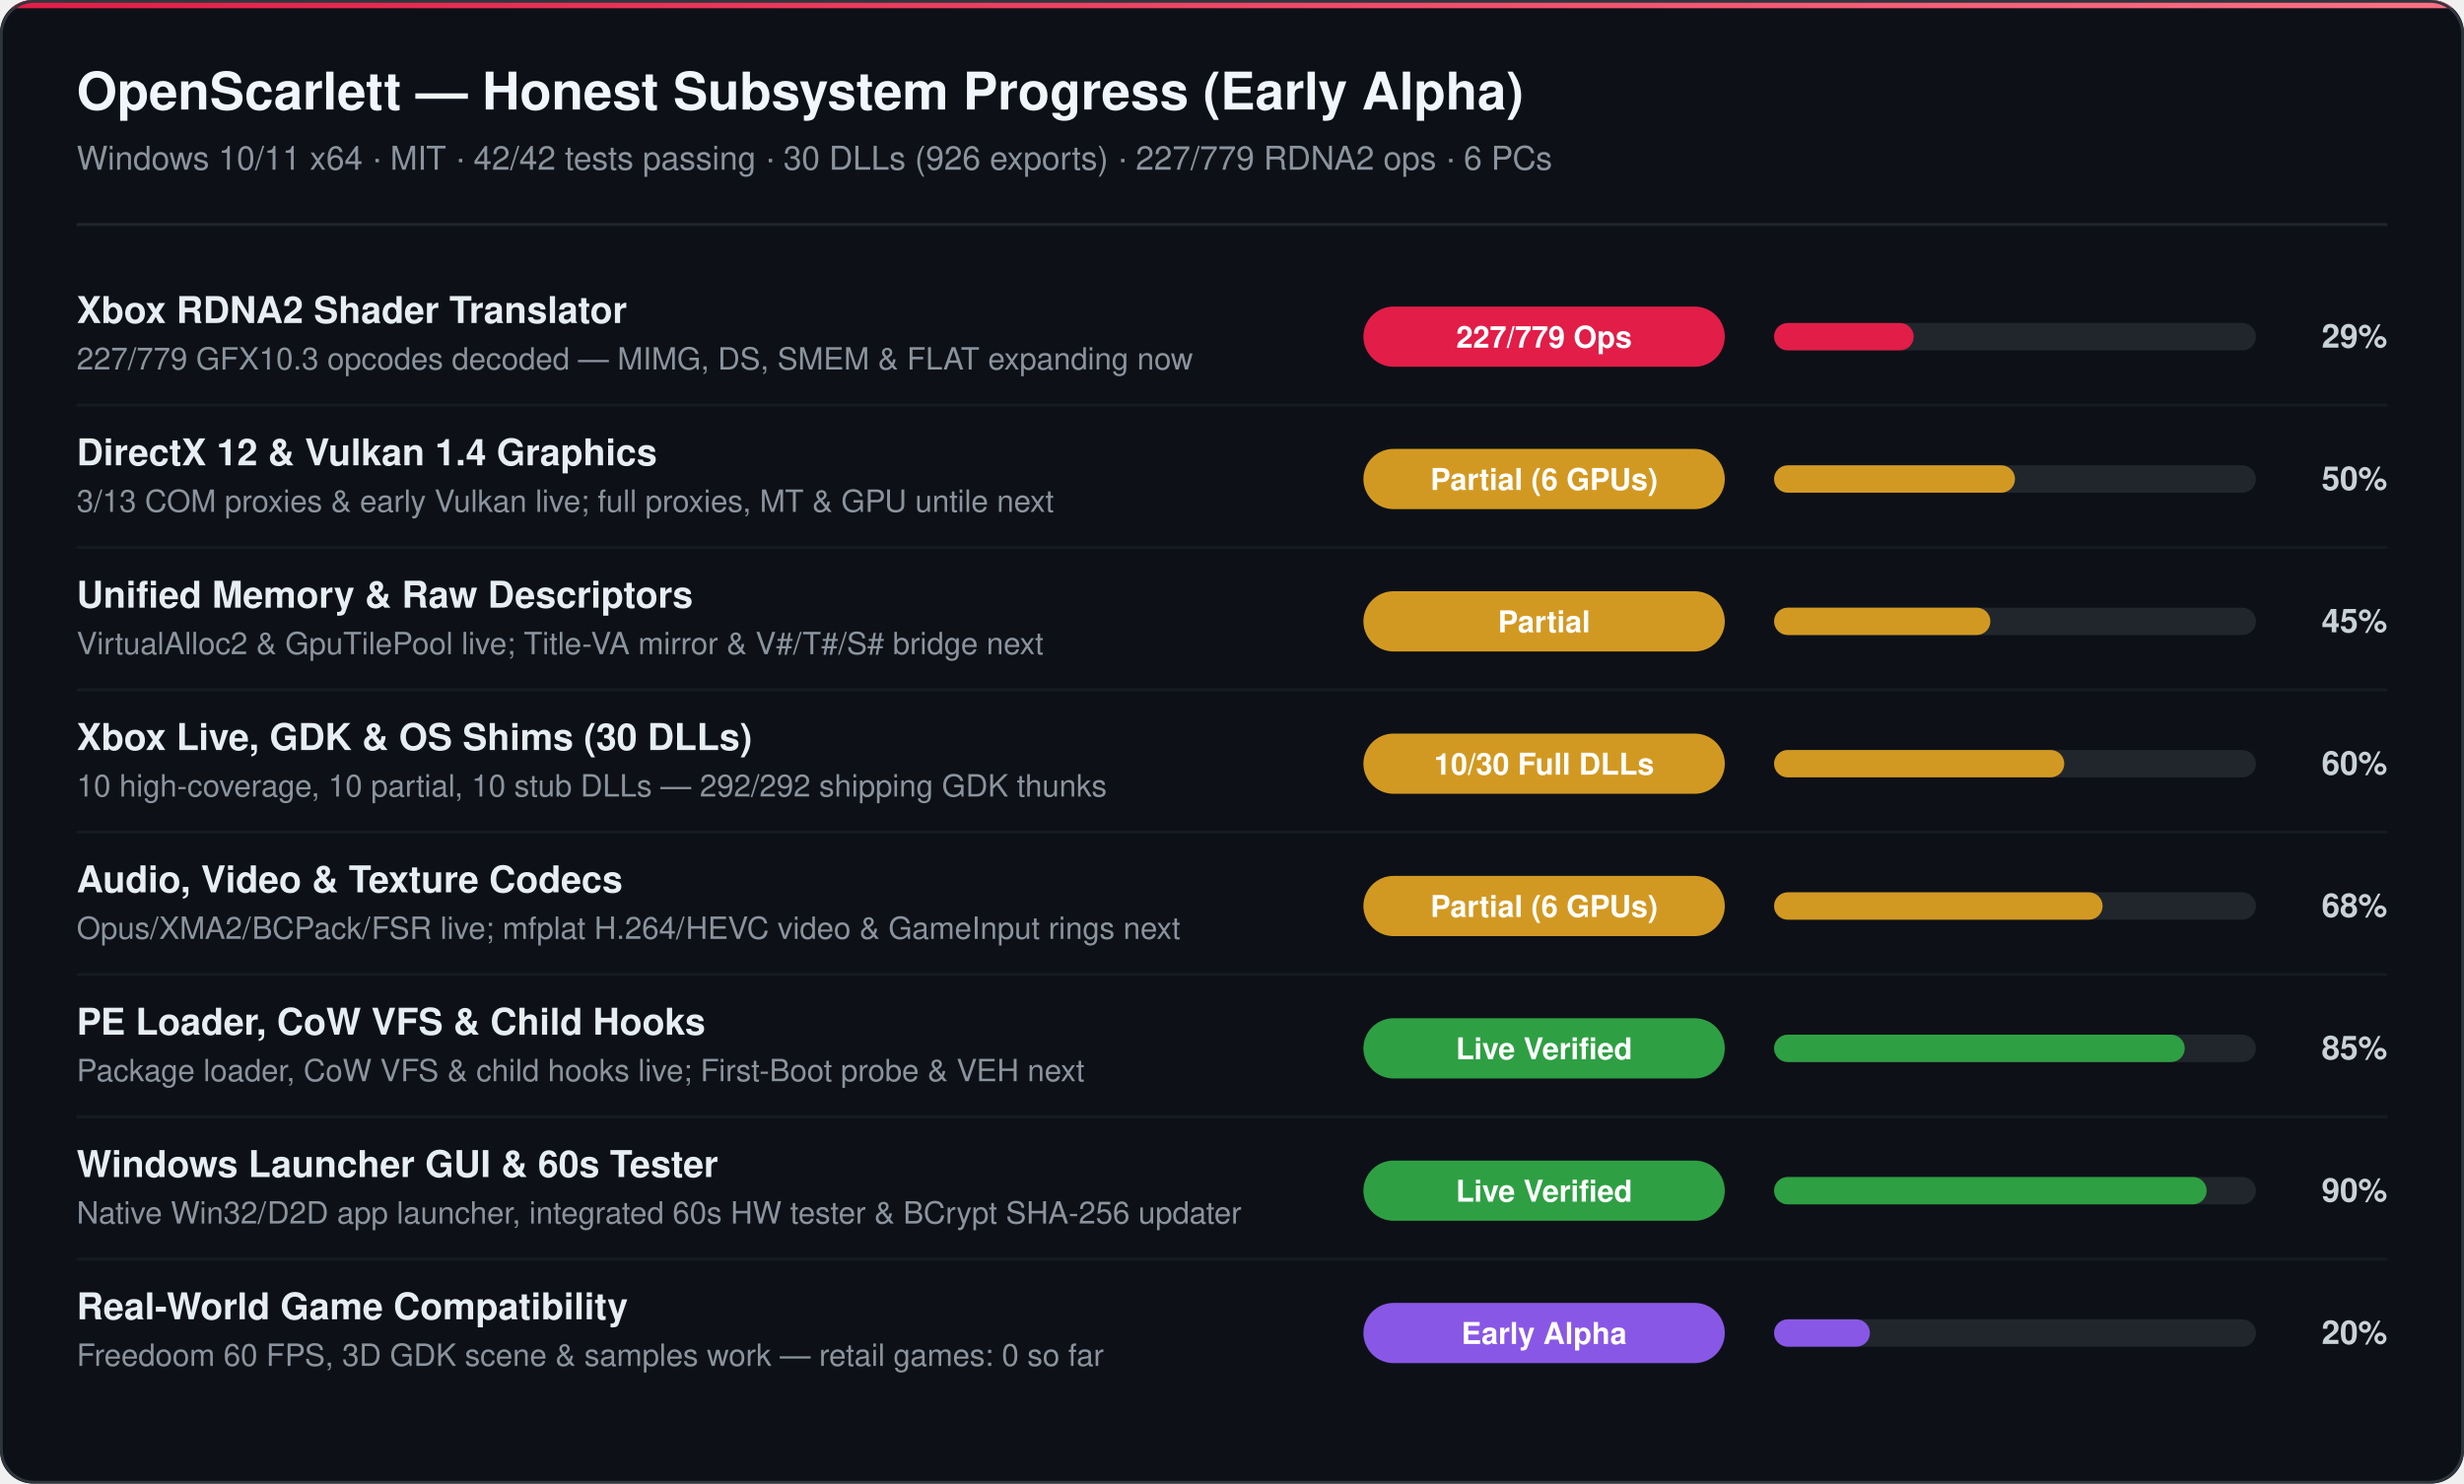
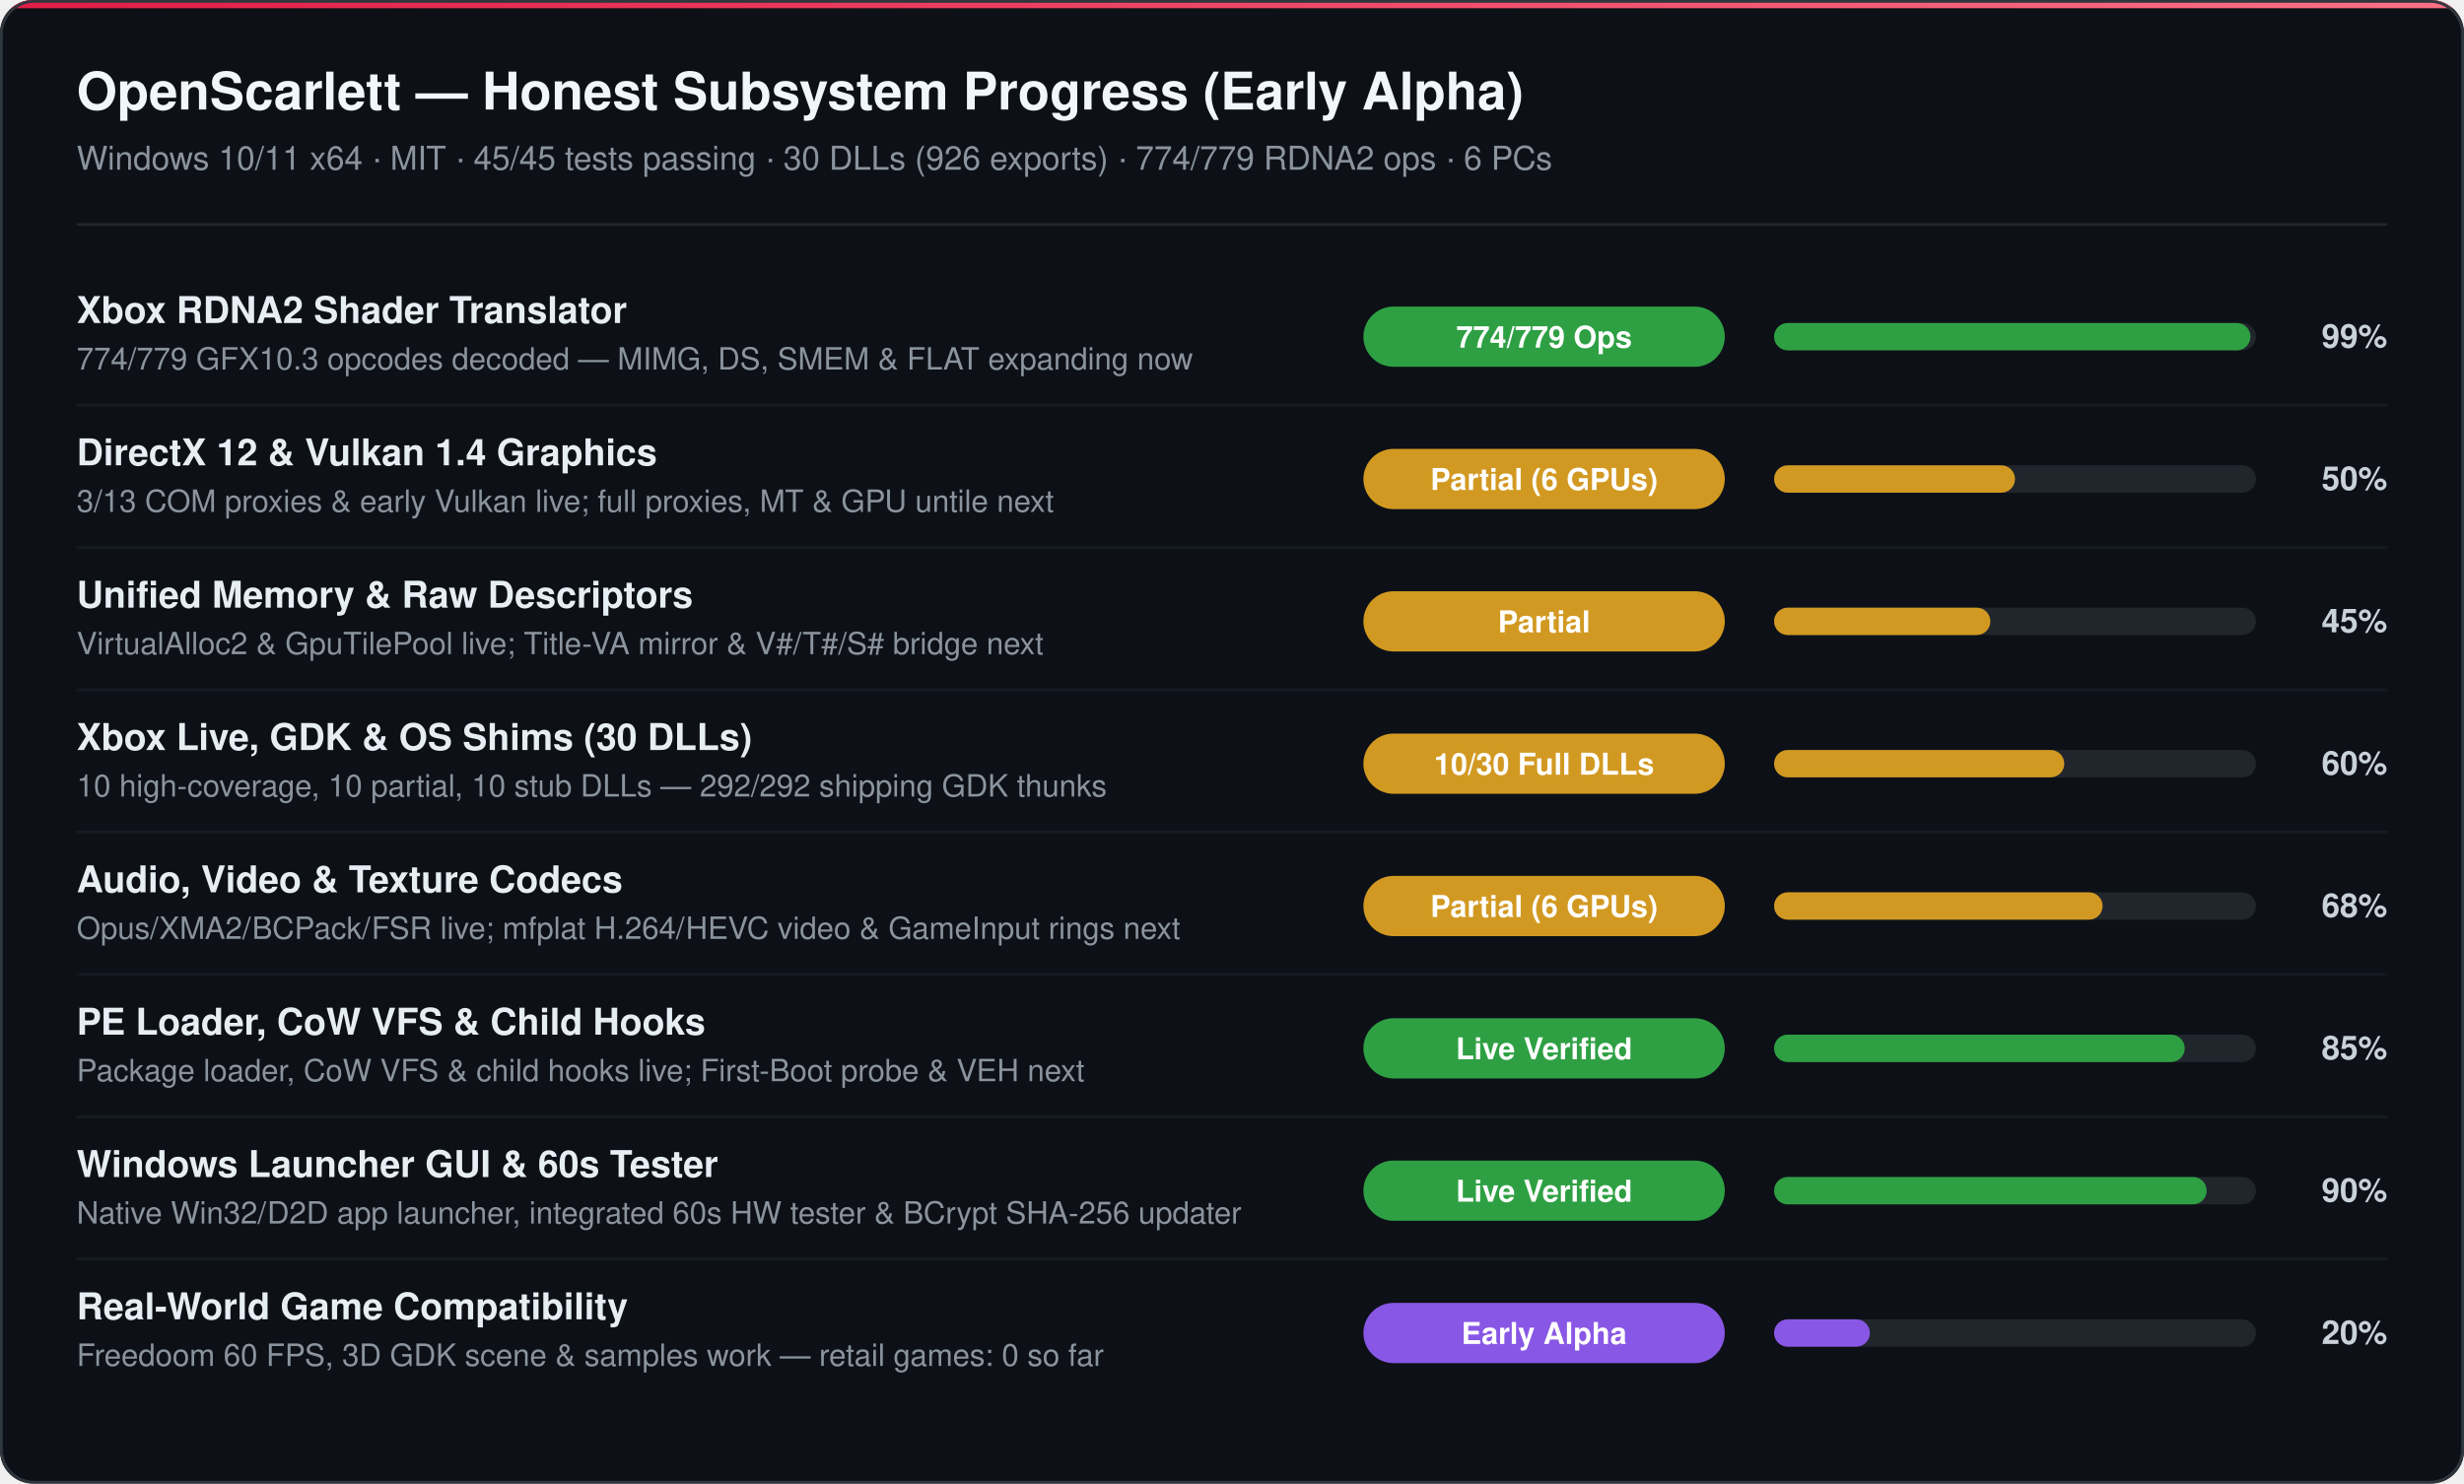
- <svg xmlns="http://www.w3.org/2000/svg" width="900" height="542" viewBox="0 0 900 542" role="img" aria-label="OpenScarlett Honest Subsystem Progress (42/42 tests passing)">
+ <svg xmlns="http://www.w3.org/2000/svg" width="900" height="542" viewBox="0 0 900 542" role="img" aria-label="OpenScarlett Honest Subsystem Progress (45/45 tests passing)">
  <defs>
    <linearGradient id="accentBar" x1="0%" y1="0%" x2="100%" y2="0%">
      <stop offset="0%" stop-color="#e11d48" />
      <stop offset="100%" stop-color="#fb7185" />
    </linearGradient>
    <clipPath id="cardClip">
      <rect width="900" height="542" rx="12" />
    </clipPath>
  </defs>
  <style>
    text { font-family: -apple-system, 'Segoe UI', Helvetica, Arial, sans-serif; }
    .h1 { font-size: 19px; font-weight: 700; fill: #f0f6fc; }
    .sub { font-size: 12px; fill: #8b949e; }
    .name { font-size: 13.5px; fill: #e6edf3; font-weight: 600; }
    .desc { font-size: 11.2px; fill: #8b949e; }
    .pill { font-size: 11px; fill: #ffffff; font-weight: 600; }
    .pct { font-size: 12px; fill: #c9d1d9; font-weight: 600; }
  </style>
  <g clip-path="url(#cardClip)">
    <rect width="900" height="542" fill="#0d1117" />
    <rect x="0" y="0" width="900" height="3" fill="url(#accentBar)" />
    <text class="h1" x="28" y="40">OpenScarlett — Honest Subsystem Progress (Early Alpha)</text>
-     <text class="sub" x="28" y="62">Windows 10/11 x64 · MIT · 42/42 tests passing · 30 DLLs (926 exports) · 227/779 RDNA2 ops · 6 PCs</text>
+     <text class="sub" x="28" y="62">Windows 10/11 x64 · MIT · 45/45 tests passing · 30 DLLs (926 exports) · 774/779 RDNA2 ops · 6 PCs</text>
    <line x1="28" y1="82" x2="872" y2="82" stroke="#21262d" stroke-width="1" />
    <text class="name" x="28" y="118">Xbox RDNA2 Shader Translator</text>
-     <text class="desc" x="28" y="135">227/779 GFX10.3 opcodes decoded — MIMG, DS, SMEM &amp; FLAT expanding now</text>
-     <rect x="498" y="112" width="132" height="22" rx="11" fill="#e11d48" />
-     <text class="pill" x="564" y="127" text-anchor="middle">227/779 Ops</text>
+     <text class="desc" x="28" y="135">774/779 GFX10.3 opcodes decoded — MIMG, DS, SMEM &amp; FLAT expanding now</text>
+     <rect x="498" y="112" width="132" height="22" rx="11" fill="#2ea043" />
+     <text class="pill" x="564" y="127" text-anchor="middle">774/779 Ops</text>
    <rect x="648" y="118" width="176" height="10" rx="5" fill="#21262d" />
-     <rect x="648" y="118" width="51" height="10" rx="5" fill="#e11d48" />
-     <text class="pct" x="872" y="127" text-anchor="end">29%</text>
+     <rect x="648" y="118" width="174" height="10" rx="5" fill="#2ea043" />
+     <text class="pct" x="872" y="127" text-anchor="end">99%</text>
    <line x1="28" y1="148" x2="872" y2="148" stroke="#161b22" stroke-width="1" />
    <text class="name" x="28" y="170">DirectX 12 &amp; Vulkan 1.4 Graphics</text>
    <text class="desc" x="28" y="187">3/13 COM proxies &amp; early Vulkan live; full proxies, MT &amp; GPU untile next</text>
    <rect x="498" y="164" width="132" height="22" rx="11" fill="#d29922" />
    <text class="pill" x="564" y="179" text-anchor="middle">Partial (6 GPUs)</text>
    <rect x="648" y="170" width="176" height="10" rx="5" fill="#21262d" />
    <rect x="648" y="170" width="88" height="10" rx="5" fill="#d29922" />
    <text class="pct" x="872" y="179" text-anchor="end">50%</text>
    <line x1="28" y1="200" x2="872" y2="200" stroke="#161b22" stroke-width="1" />
    <text class="name" x="28" y="222">Unified Memory &amp; Raw Descriptors</text>
    <text class="desc" x="28" y="239">VirtualAlloc2 &amp; GpuTilePool live; Title-VA mirror &amp; V#/T#/S# bridge next</text>
    <rect x="498" y="216" width="132" height="22" rx="11" fill="#d29922" />
    <text class="pill" x="564" y="231" text-anchor="middle">Partial</text>
    <rect x="648" y="222" width="176" height="10" rx="5" fill="#21262d" />
    <rect x="648" y="222" width="79" height="10" rx="5" fill="#d29922" />
    <text class="pct" x="872" y="231" text-anchor="end">45%</text>
    <line x1="28" y1="252" x2="872" y2="252" stroke="#161b22" stroke-width="1" />
    <text class="name" x="28" y="274">Xbox Live, GDK &amp; OS Shims (30 DLLs)</text>
    <text class="desc" x="28" y="291">10 high-coverage, 10 partial, 10 stub DLLs — 292/292 shipping GDK thunks</text>
    <rect x="498" y="268" width="132" height="22" rx="11" fill="#d29922" />
    <text class="pill" x="564" y="283" text-anchor="middle">10/30 Full DLLs</text>
    <rect x="648" y="274" width="176" height="10" rx="5" fill="#21262d" />
    <rect x="648" y="274" width="106" height="10" rx="5" fill="#d29922" />
    <text class="pct" x="872" y="283" text-anchor="end">60%</text>
    <line x1="28" y1="304" x2="872" y2="304" stroke="#161b22" stroke-width="1" />
    <text class="name" x="28" y="326">Audio, Video &amp; Texture Codecs</text>
    <text class="desc" x="28" y="343">Opus/XMA2/BCPack/FSR live; mfplat H.264/HEVC video &amp; GameInput rings next</text>
    <rect x="498" y="320" width="132" height="22" rx="11" fill="#d29922" />
    <text class="pill" x="564" y="335" text-anchor="middle">Partial (6 GPUs)</text>
    <rect x="648" y="326" width="176" height="10" rx="5" fill="#21262d" />
    <rect x="648" y="326" width="120" height="10" rx="5" fill="#d29922" />
    <text class="pct" x="872" y="335" text-anchor="end">68%</text>
    <line x1="28" y1="356" x2="872" y2="356" stroke="#161b22" stroke-width="1" />
    <text class="name" x="28" y="378">PE Loader, CoW VFS &amp; Child Hooks</text>
    <text class="desc" x="28" y="395">Package loader, CoW VFS &amp; child hooks live; First-Boot probe &amp; VEH next</text>
    <rect x="498" y="372" width="132" height="22" rx="11" fill="#2ea043" />
    <text class="pill" x="564" y="387" text-anchor="middle">Live Verified</text>
    <rect x="648" y="378" width="176" height="10" rx="5" fill="#21262d" />
    <rect x="648" y="378" width="150" height="10" rx="5" fill="#2ea043" />
    <text class="pct" x="872" y="387" text-anchor="end">85%</text>
    <line x1="28" y1="408" x2="872" y2="408" stroke="#161b22" stroke-width="1" />
    <text class="name" x="28" y="430">Windows Launcher GUI &amp; 60s Tester</text>
    <text class="desc" x="28" y="447">Native Win32/D2D app launcher, integrated 60s HW tester &amp; BCrypt SHA-256 updater</text>
    <rect x="498" y="424" width="132" height="22" rx="11" fill="#2ea043" />
    <text class="pill" x="564" y="439" text-anchor="middle">Live Verified</text>
    <rect x="648" y="430" width="176" height="10" rx="5" fill="#21262d" />
    <rect x="648" y="430" width="158" height="10" rx="5" fill="#2ea043" />
    <text class="pct" x="872" y="439" text-anchor="end">90%</text>
    <line x1="28" y1="460" x2="872" y2="460" stroke="#161b22" stroke-width="1" />
    <text class="name" x="28" y="482">Real-World Game Compatibility</text>
    <text class="desc" x="28" y="499">Freedoom 60 FPS, 3D GDK scene &amp; samples work — retail games: 0 so far</text>
    <rect x="498" y="476" width="132" height="22" rx="11" fill="#8957e5" />
    <text class="pill" x="564" y="491" text-anchor="middle">Early Alpha</text>
    <rect x="648" y="482" width="176" height="10" rx="5" fill="#21262d" />
    <rect x="648" y="482" width="35" height="10" rx="5" fill="#8957e5" />
    <text class="pct" x="872" y="491" text-anchor="end">20%</text>
  </g>
  <rect x="0.5" y="0.5" width="899" height="541" rx="12" fill="none" stroke="#30363d" stroke-width="1" />
</svg>
